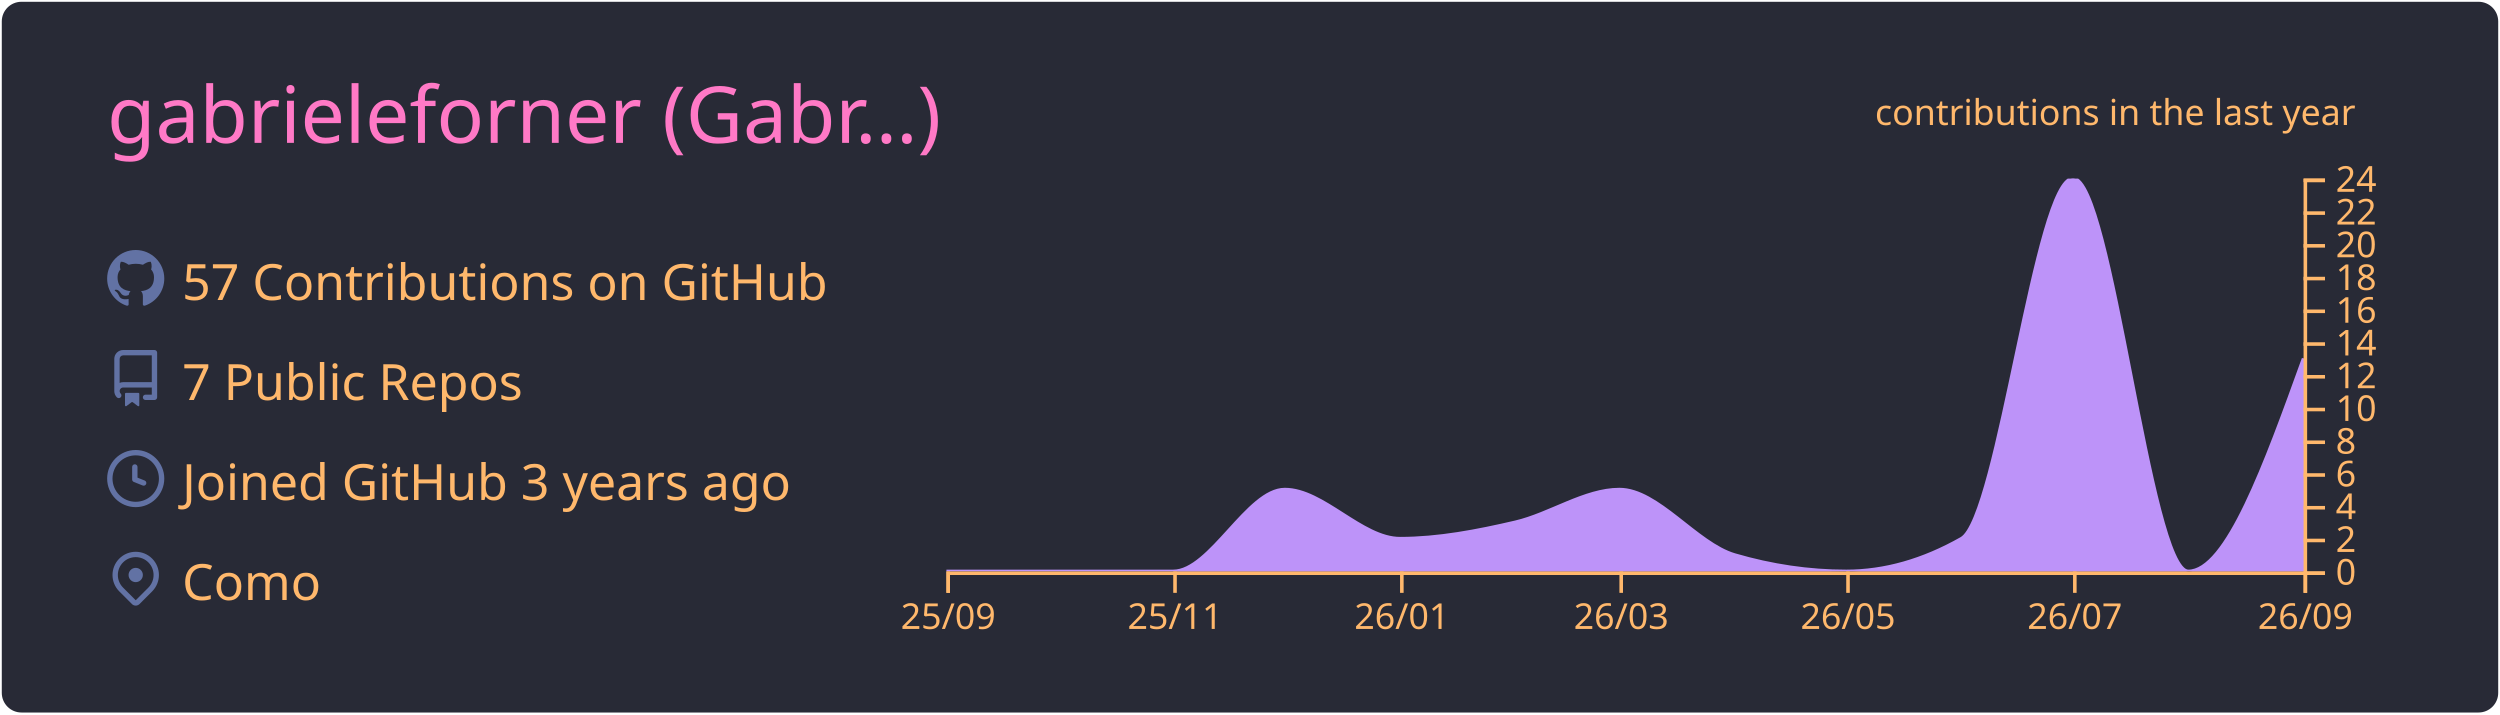
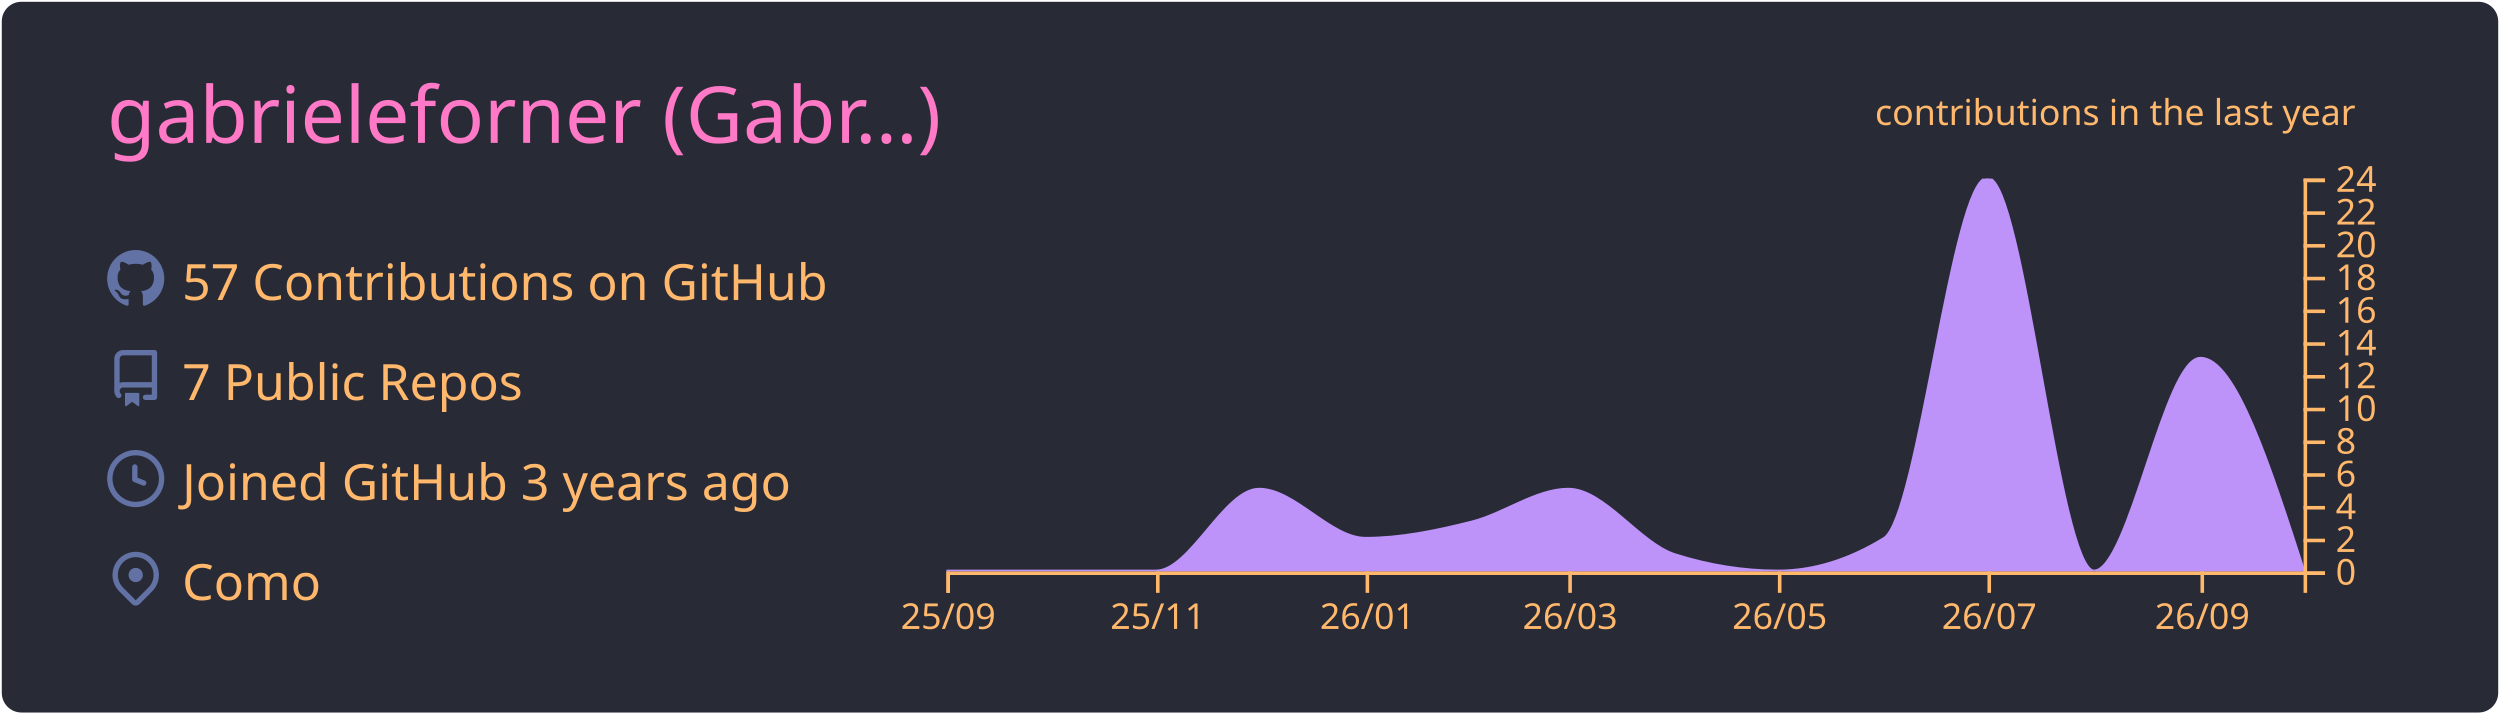
<svg xmlns="http://www.w3.org/2000/svg" width="700" height="200" viewBox="0 0 700 200">
  <style>* {
          font-family: 'Segoe UI', Ubuntu, "Helvetica Neue", Sans-Serif
        }</style>
  <g class="gpsc-root">
    <rect x="1" y="1" rx="5" ry="5" height="99%" width="99.714%" stroke="#282a36" stroke-width="1" fill="#282a36" stroke-opacity="1" />
    <text x="30" y="40" class="gpsc-item" style="--gpsc-i: 0; font-size: 22px; fill: #ff79c6;">gabrieleforner (Gabr…)</text>
    <g transform="translate(0,40)">
      <g transform="translate(30,30)">
        <g class="gpsc-item" style="--gpsc-i: 0;">
          <g transform="translate(0,0)" width="14" height="14" fill="#6272a4">
            <path fill-rule="evenodd" d="M8 0C3.58 0 0 3.58 0 8c0 3.54 2.29 6.53 5.47 7.59.4.07.55-.17.55-.38 0-.19-.01-.82-.01-1.49-2.01.37-2.53-.49-2.69-.94-.09-.23-.48-.94-.82-1.13-.28-.15-.68-.52-.01-.53.63-.01 1.08.58 1.23.82.72 1.21 1.87.87 2.33.66.07-.52.28-.87.51-1.07-1.78-.2-3.64-.89-3.64-3.95 0-.87.31-1.59.82-2.15-.08-.2-.36-1.02.08-2.12 0 0 .67-.21 2.2.82.64-.18 1.32-.27 2-.27.68 0 1.36.09 2 .27 1.53-1.04 2.2-.82 2.2-.82.44 1.1.16 1.92.08 2.12.51.56.82 1.27.82 2.15 0 3.07-1.87 3.75-3.65 3.95.29.25.54.73.54 1.48 0 1.07-.01 1.93-.01 2.2 0 .21.15.46.55.38A8.013 8.013 0 0016 8c0-4.42-3.58-8-8-8z" />
          </g>
        </g>
        <g class="gpsc-item" style="--gpsc-i: 1;">
          <g transform="translate(0,28)" width="14" height="14" fill="#6272a4">
            <path fill-rule="evenodd" d="M2 2.5A2.5 2.5 0 014.5 0h8.75a.75.75 0 01.75.75v12.5a.75.75 0 01-.75.75h-2.5a.75.75 0 110-1.5h1.75v-2h-8a1 1 0 00-.714 1.7.75.75 0 01-1.072 1.05A2.495 2.495 0 012 11.5v-9zm10.5-1V9h-8c-.356 0-.694.074-1 .208V2.5a1 1 0 011-1h8zM5 12.25v3.25a.25.25 0 00.4.2l1.45-1.087a.25.25 0 01.3 0L8.6 15.7a.25.25 0 00.4-.2v-3.25a.25.25 0 00-.25-.25h-3.5a.25.25 0 00-.25.25z" />
          </g>
        </g>
        <g class="gpsc-item" style="--gpsc-i: 2;">
          <g transform="translate(0,56)" width="14" height="14" fill="#6272a4">
            <path fill-rule="evenodd" d="M1.5 8a6.5 6.5 0 1113 0 6.5 6.5 0 01-13 0zM8 0a8 8 0 100 16A8 8 0 008 0zm.5 4.75a.75.75 0 00-1.5 0v3.5a.75.75 0 00.471.696l2.5 1a.75.75 0 00.557-1.392L8.5 7.742V4.75z" />
          </g>
        </g>
        <g class="gpsc-item" style="--gpsc-i: 3;">
          <g transform="translate(0,84)" width="14" height="14" fill="#6272a4">
            <path fill-rule="evenodd" d="M11.536 3.464a5 5 0 010 7.072L8 14.07l-3.536-3.535a5 5 0 117.072-7.072v.001zm1.06 8.132a6.5 6.5 0 10-9.192 0l3.535 3.536a1.5 1.5 0 002.122 0l3.535-3.536zM8 9a2 2 0 100-4 2 2 0 000 4z" />
          </g>
        </g>
        <text x="21" y="14" class="gpsc-item" style="--gpsc-i: 0; fill: #ffb86c; font-size: 14px;">57 Contributions on GitHub</text>
        <text x="21" y="42" class="gpsc-item" style="--gpsc-i: 1; fill: #ffb86c; font-size: 14px;">7 Public Repos</text>
        <text x="21" y="70" class="gpsc-item" style="--gpsc-i: 2; fill: #ffb86c; font-size: 14px;">Joined GitHub 3 years ago</text>
        <text x="21" y="98" class="gpsc-item" style="--gpsc-i: 3; fill: #ffb86c; font-size: 14px;">Como</text>
      </g>
      <g color="#bd93f9" transform="translate(295,10)">
        <clipPath id="gpsc-reveal-clip">
          <rect class="gpsc-reveal" x="-30" y="0" width="410" height="110" style="--gpsc-w: 410px; --gpsc-i: 4;" />
        </clipPath>
        <g clip-path="url(#gpsc-reveal-clip)" class="gpsc-chart" style="--gpsc-i: 4;">
-           <path transform="translate(-30,0)" stroke="#bd93f9" fill="#bd93f9" opacity="1" d="M0,110C10.411,110,20.822,110,31.233,110C41.991,110,52.749,110,63.507,110C73.918,110,84.329,87.083,94.74,87.083C105.498,87.083,116.256,100.833,127.014,100.833C137.772,100.833,148.53,98.753,159.288,96.25C169.005,93.99,178.721,87.083,188.438,87.083C199.196,87.083,209.954,102.259,220.712,105.417C231.123,108.472,241.534,110,251.945,110C262.703,110,273.461,106.944,284.219,100.833C294.63,94.919,305.041,0,315.452,0C326.21,0,336.968,110,347.726,110C358.484,110,369.242,80.208,380,50.417L380,110C369.242,110,358.484,110,347.726,110C336.968,110,326.21,110,315.452,110C305.041,110,294.63,110,284.219,110C273.461,110,262.703,110,251.945,110C241.534,110,231.123,110,220.712,110C209.954,110,199.196,110,188.438,110C178.721,110,169.005,110,159.288,110C148.53,110,137.772,110,127.014,110C116.256,110,105.498,110,94.74,110C84.329,110,73.918,110,63.507,110C52.749,110,41.991,110,31.233,110C20.822,110,10.411,110,0,110Z" />
+           <path transform="translate(-30,0)" stroke="#bd93f9" fill="#bd93f9" opacity="1" d="M0,110C9.62,110,19.241,110,28.861,110C38.802,110,48.743,110,58.684,110C68.304,110,77.924,87.083,87.544,87.083C97.485,87.083,107.426,100.833,117.367,100.833C127.308,100.833,137.249,98.753,147.19,96.25C156.169,93.99,165.148,87.083,174.127,87.083C184.068,87.083,194.008,102.259,203.949,105.417C213.57,108.472,223.19,110,232.81,110C242.751,110,252.692,106.944,262.633,100.833C272.253,94.919,281.873,0,291.494,0C301.435,0,311.376,110,321.316,110C331.257,110,341.198,50.417,351.139,50.417C360.759,50.417,370.38,80.208,380,110L380,110C370.38,110,360.759,110,351.139,110C341.198,110,331.257,110,321.316,110C311.376,110,301.435,110,291.494,110C281.873,110,272.253,110,262.633,110C252.692,110,242.751,110,232.81,110C223.19,110,213.57,110,203.949,110C194.008,110,184.068,110,174.127,110C165.148,110,156.169,110,147.19,110C137.249,110,127.308,110,117.367,110C107.426,110,97.485,110,87.544,110C77.924,110,68.304,110,58.684,110C48.743,110,38.802,110,28.861,110C19.241,110,9.62,110,0,110Z" />
        </g>
        <g color="#ffb86c" transform="translate(-30,110)" fill="none" font-size="10" font-family="sans-serif" text-anchor="middle">
          <path class="domain" stroke="currentColor" d="M0.5,6V0.5H380.5V6" />
          <g class="tick" opacity="1" transform="translate(0.5,0)">
            <line stroke="currentColor" y2="6" />
            <text fill="currentColor" y="9" dy="0.71em">25/09</text>
          </g>
-           <g class="tick" opacity="1" transform="translate(64.00685,0)">
+           <g class="tick" opacity="1" transform="translate(59.18354,0)">
            <line stroke="currentColor" y2="6" />
            <text fill="currentColor" y="9" dy="0.71em">25/11</text>
          </g>
-           <g class="tick" opacity="1" transform="translate(127.5137,0)">
+           <g class="tick" opacity="1" transform="translate(117.8671,0)">
            <line stroke="currentColor" y2="6" />
            <text fill="currentColor" y="9" dy="0.71em">26/01</text>
          </g>
-           <g class="tick" opacity="1" transform="translate(188.9384,0)">
+           <g class="tick" opacity="1" transform="translate(174.6266,0)">
            <line stroke="currentColor" y2="6" />
            <text fill="currentColor" y="9" dy="0.71em">26/03</text>
          </g>
-           <g class="tick" opacity="1" transform="translate(252.4452,0)">
+           <g class="tick" opacity="1" transform="translate(233.3101,0)">
            <line stroke="currentColor" y2="6" />
            <text fill="currentColor" y="9" dy="0.71em">26/05</text>
          </g>
-           <g class="tick" opacity="1" transform="translate(315.9521,0)">
+           <g class="tick" opacity="1" transform="translate(291.9937,0)">
            <line stroke="currentColor" y2="6" />
            <text fill="currentColor" y="9" dy="0.71em">26/07</text>
          </g>
-           <g class="tick" opacity="1" transform="translate(380.5,0)">
+           <g class="tick" opacity="1" transform="translate(351.6392,0)">
            <line stroke="currentColor" y2="6" />
            <text fill="currentColor" y="9" dy="0.71em">26/09</text>
          </g>
        </g>
        <g color="#ffb86c" transform="translate(350,0)" fill="none" font-size="10" font-family="sans-serif" text-anchor="start">
          <path class="domain" stroke="currentColor" d="M6,110.5H0.5V0.5H6" />
          <g class="tick" opacity="1" transform="translate(0,110.5)">
            <line stroke="currentColor" x2="6" />
            <text fill="currentColor" x="9" dy="0.32em">0</text>
          </g>
          <g class="tick" opacity="1" transform="translate(0,101.3333)">
            <line stroke="currentColor" x2="6" />
            <text fill="currentColor" x="9" dy="0.32em">2</text>
          </g>
          <g class="tick" opacity="1" transform="translate(0,92.16667)">
            <line stroke="currentColor" x2="6" />
            <text fill="currentColor" x="9" dy="0.32em">4</text>
          </g>
          <g class="tick" opacity="1" transform="translate(0,83)">
            <line stroke="currentColor" x2="6" />
            <text fill="currentColor" x="9" dy="0.32em">6</text>
          </g>
          <g class="tick" opacity="1" transform="translate(0,73.83333)">
            <line stroke="currentColor" x2="6" />
            <text fill="currentColor" x="9" dy="0.32em">8</text>
          </g>
          <g class="tick" opacity="1" transform="translate(0,64.66667)">
            <line stroke="currentColor" x2="6" />
            <text fill="currentColor" x="9" dy="0.32em">10</text>
          </g>
          <g class="tick" opacity="1" transform="translate(0,55.5)">
            <line stroke="currentColor" x2="6" />
            <text fill="currentColor" x="9" dy="0.32em">12</text>
          </g>
          <g class="tick" opacity="1" transform="translate(0,46.33333)">
            <line stroke="currentColor" x2="6" />
            <text fill="currentColor" x="9" dy="0.32em">14</text>
          </g>
          <g class="tick" opacity="1" transform="translate(0,37.16667)">
            <line stroke="currentColor" x2="6" />
            <text fill="currentColor" x="9" dy="0.32em">16</text>
          </g>
          <g class="tick" opacity="1" transform="translate(0,28)">
            <line stroke="currentColor" x2="6" />
            <text fill="currentColor" x="9" dy="0.32em">18</text>
          </g>
          <g class="tick" opacity="1" transform="translate(0,18.83333)">
            <line stroke="currentColor" x2="6" />
            <text fill="currentColor" x="9" dy="0.32em">20</text>
          </g>
          <g class="tick" opacity="1" transform="translate(0,9.666667)">
            <line stroke="currentColor" x2="6" />
            <text fill="currentColor" x="9" dy="0.32em">22</text>
          </g>
          <g class="tick" opacity="1" transform="translate(0,0.5)">
            <line stroke="currentColor" x2="6" />
            <text fill="currentColor" x="9" dy="0.32em">24</text>
          </g>
        </g>
        <g>
          <text y="-15" x="230" style="fill: #ffb86c; font-size: 10px;">contributions in the last year</text>
        </g>
      </g>
    </g>
  </g>
</svg>
